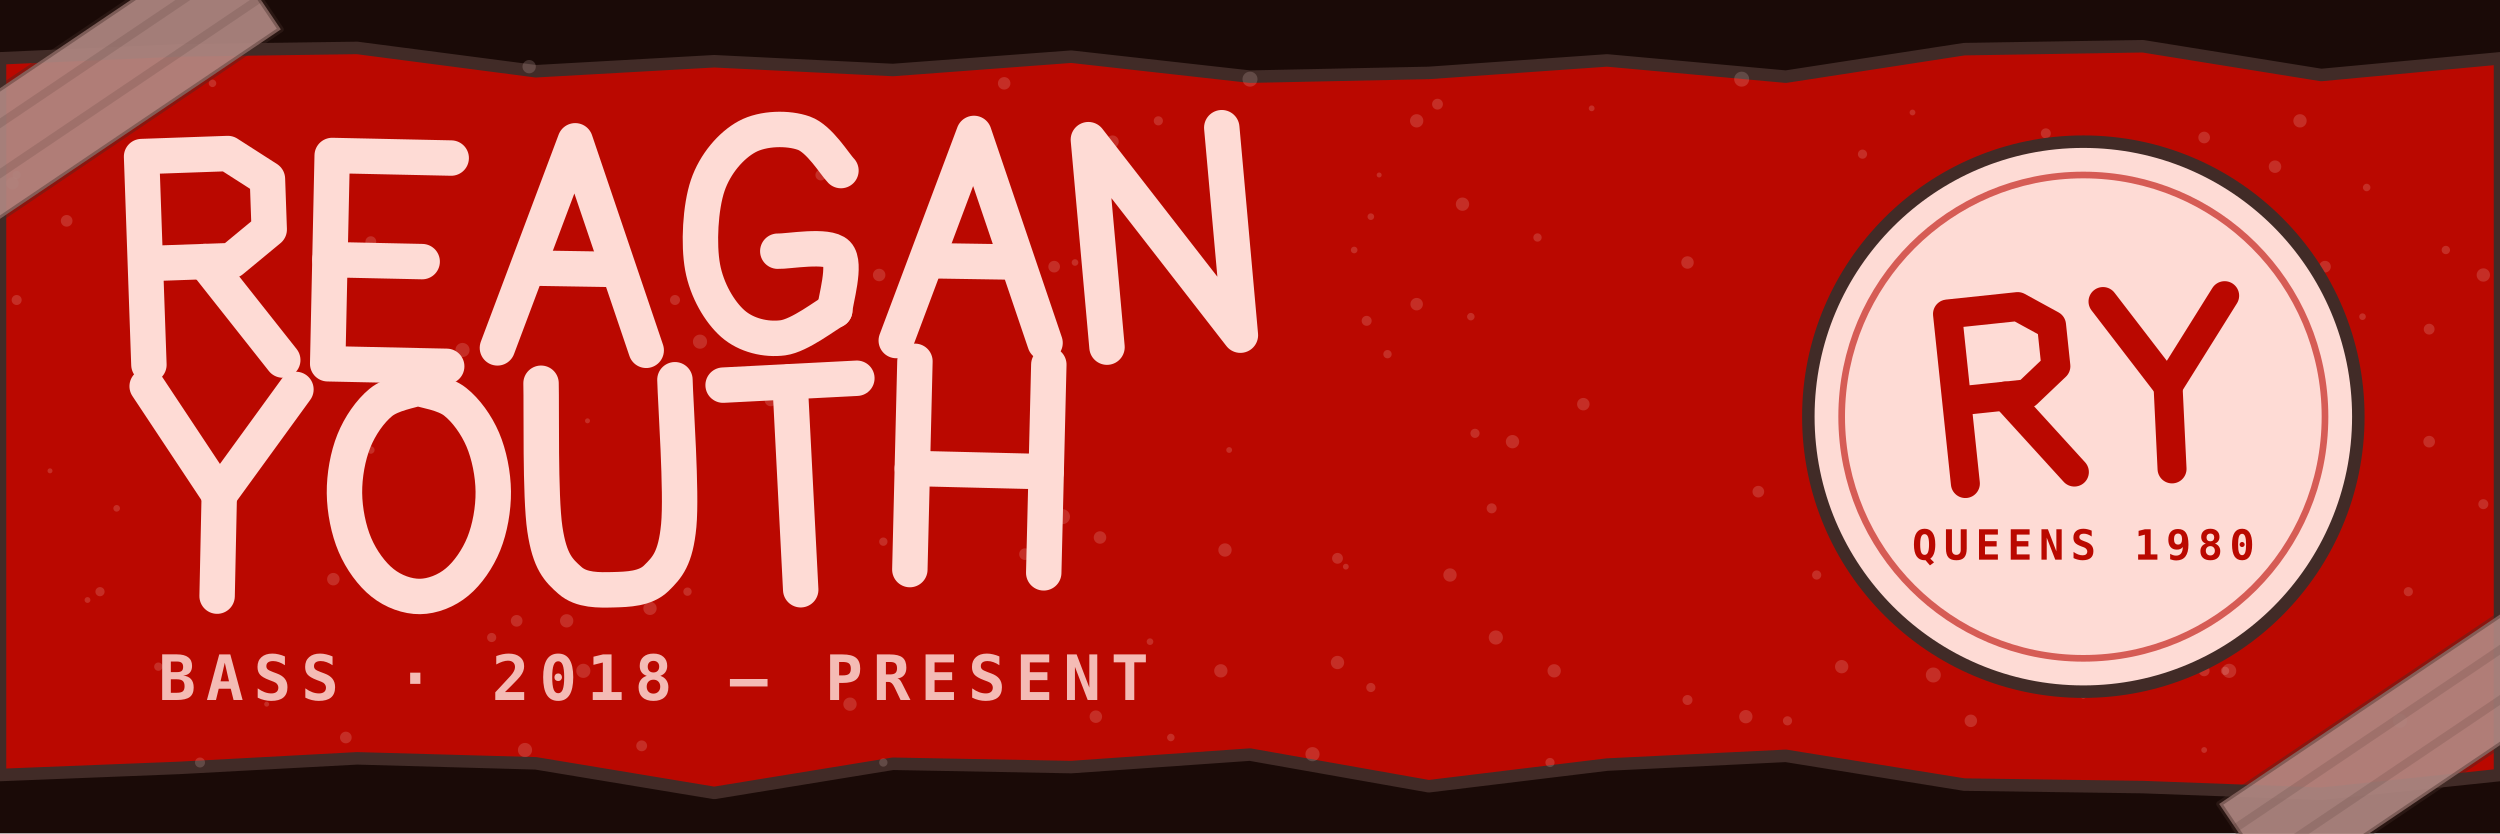
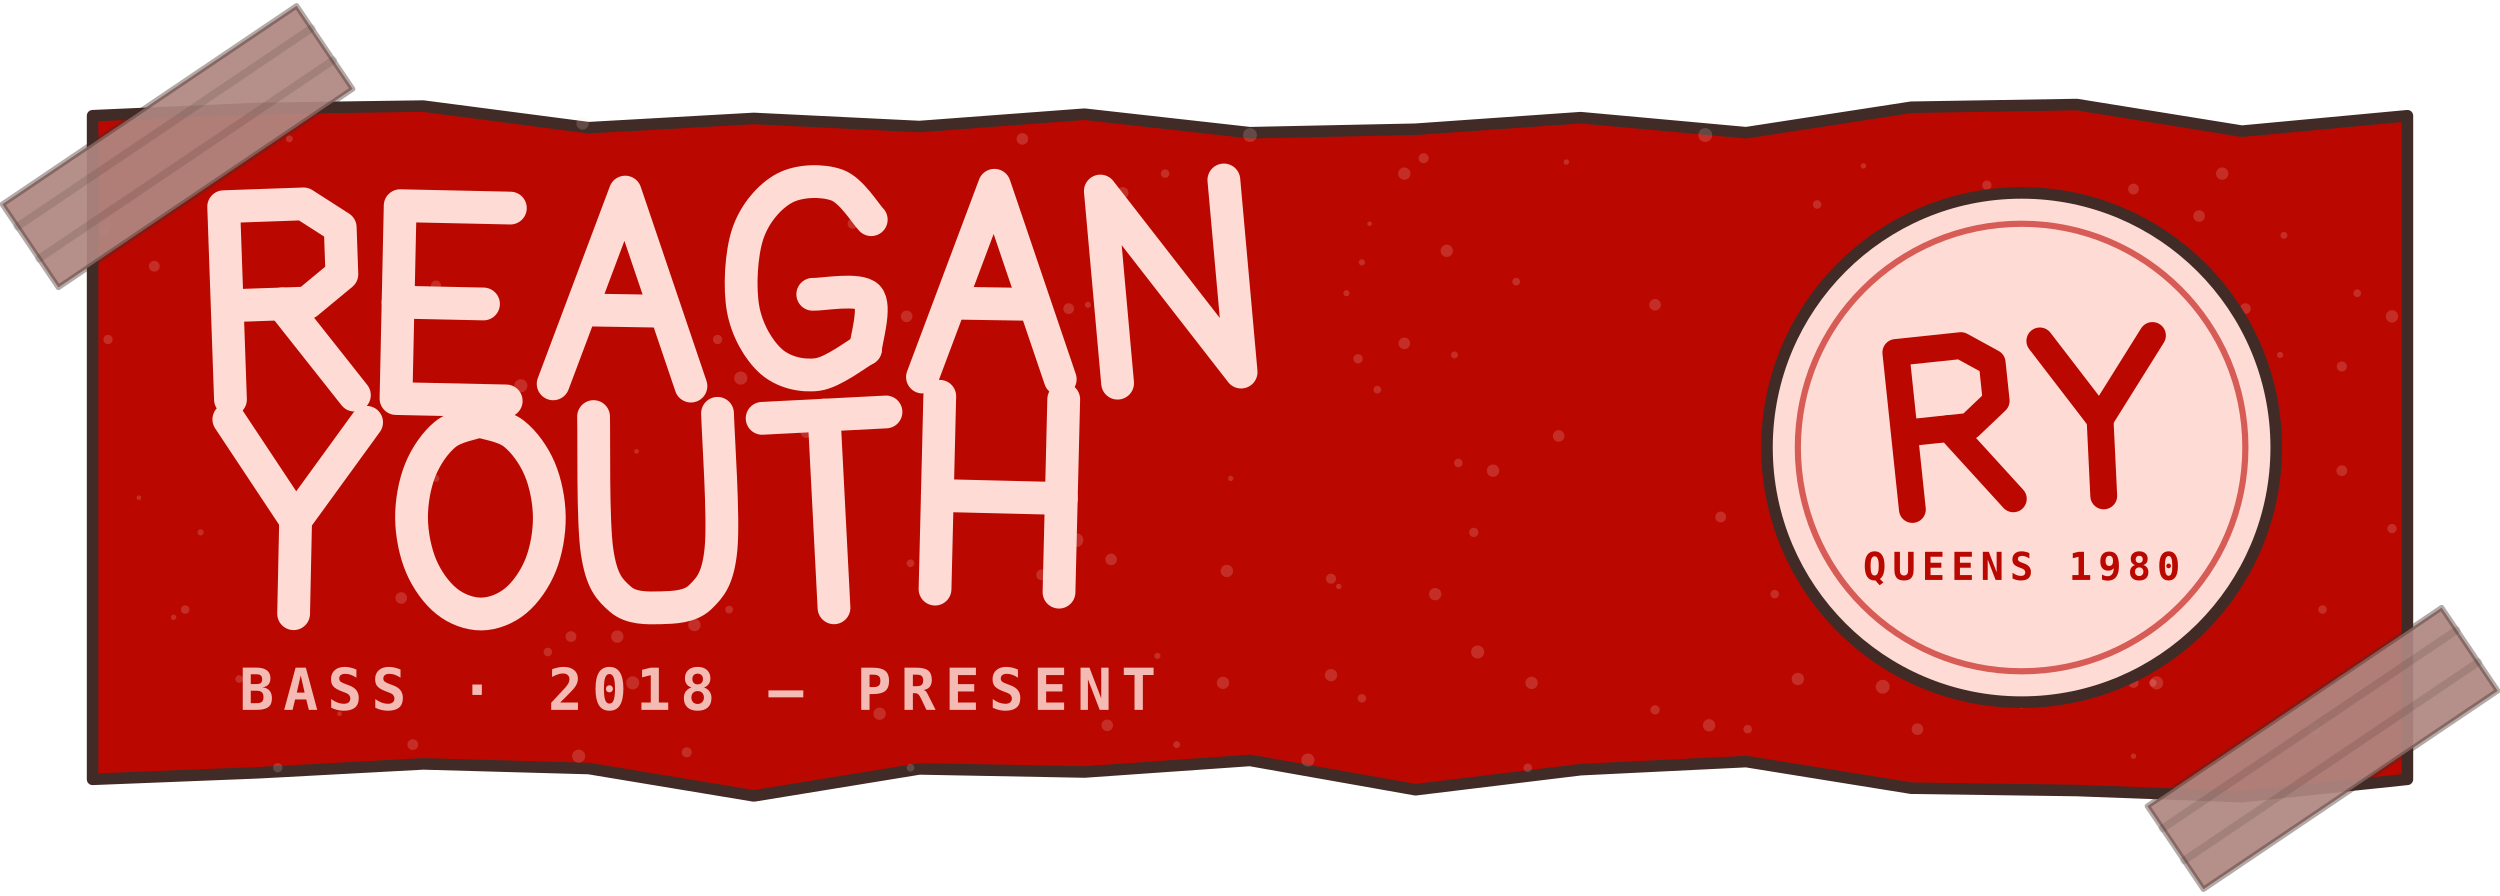
- <svg xmlns="http://www.w3.org/2000/svg" viewBox="0 0 600 200" width="600" height="200">
+ <svg xmlns="http://www.w3.org/2000/svg" viewBox="-24 -16 648 232" width="648" height="232">
  <defs>
    <pattern id="canvas" width="4" height="4" patternUnits="userSpaceOnUse">
      <path d="M0 0.5 H4 M0.5 0 V4" stroke="#412B27" stroke-opacity="0.12" stroke-width="0.8" />
    </pattern>
  </defs>
  <g stroke-linejoin="round" stroke-linecap="round">
-     <rect width="600" height="200" fill="#1A0A07" />
    <path d="M0.0 14.0 L42.9 12.1 L85.7 11.5 L128.6 17.1 L171.4 14.7 L214.3 16.8 L257.1 13.6 L300.0 18.4 L342.9 17.5 L385.7 14.5 L428.6 18.4 L471.4 11.8 L514.3 11.1 L557.1 18.0 L600.0 14.0 L600.0 186.0 L557.1 190.5 L514.3 188.9 L471.4 188.3 L428.6 181.4 L385.7 183.5 L342.9 188.7 L300.0 181.1 L257.1 184.1 L214.3 183.3 L171.4 190.3 L128.6 183.2 L85.7 182.0 L42.9 184.3 L0.0 186.0 Z" fill="#BA0800" stroke="#412B27" stroke-width="3" />
    <g fill="#FEDBD5" fill-opacity="0.18">
      <circle cx="554" cy="116" r="1.6" />
      <circle cx="464" cy="162" r="1.8" />
      <circle cx="382" cy="26" r="0.7" />
      <circle cx="539" cy="108" r="1.8" />
      <circle cx="372" cy="183" r="1.1" />
      <circle cx="535" cy="161" r="1.7" />
      <circle cx="253" cy="64" r="1.4" />
      <circle cx="405" cy="63" r="1.5" />
      <circle cx="526" cy="157" r="0.8" />
      <circle cx="321" cy="134" r="1.3" />
      <circle cx="141" cy="41" r="1.3" />
      <circle cx="552" cy="29" r="1.6" />
      <circle cx="168" cy="82" r="1.7" />
      <circle cx="447" cy="37" r="1.1" />
      <circle cx="264" cy="129" r="1.5" />
      <circle cx="480" cy="70" r="1.4" />
      <circle cx="328" cy="77" r="1.2" />
      <circle cx="321" cy="159" r="1.6" />
      <circle cx="185" cy="96" r="1.5" />
      <circle cx="241" cy="20" r="1.5" />
      <circle cx="21" cy="144" r="0.7" />
      <circle cx="36" cy="70" r="1.0" />
      <circle cx="149" cy="143" r="1.5" />
      <circle cx="124" cy="149" r="1.4" />
      <circle cx="348" cy="138" r="1.6" />
      <circle cx="345" cy="25" r="1.3" />
      <circle cx="48" cy="183" r="1.2" />
      <circle cx="358" cy="122" r="1.2" />
      <circle cx="353" cy="76" r="0.9" />
      <circle cx="212" cy="130" r="1.0" />
      <circle cx="329" cy="165" r="1.1" />
      <circle cx="89" cy="58" r="1.3" />
      <circle cx="529" cy="180" r="0.7" />
      <circle cx="459" cy="145" r="1.4" />
      <circle cx="529" cy="33" r="1.4" />
      <circle cx="340" cy="29" r="1.6" />
      <circle cx="89" cy="108" r="0.9" />
      <circle cx="281" cy="177" r="0.9" />
      <circle cx="473" cy="173" r="1.5" />
      <circle cx="176" cy="93" r="1.0" />
      <circle cx="83" cy="177" r="1.4" />
      <circle cx="475" cy="65" r="1.4" />
      <circle cx="255" cy="124" r="1.8" />
      <circle cx="534" cy="154" r="0.7" />
      <circle cx="258" cy="63" r="0.8" />
      <circle cx="521" cy="121" r="1.5" />
      <circle cx="546" cy="40" r="1.5" />
      <circle cx="24" cy="142" r="1.1" />
      <circle cx="51" cy="20" r="0.9" />
      <circle cx="4" cy="42" r="1.0" />
      <circle cx="578" cy="142" r="1.1" />
      <circle cx="126" cy="180" r="1.7" />
      <circle cx="492" cy="95" r="1.1" />
      <circle cx="111" cy="84" r="1.7" />
      <circle cx="333" cy="85" r="1.0" />
      <circle cx="267" cy="34" r="1.5" />
      <circle cx="325" cy="60" r="0.8" />
      <circle cx="276" cy="154" r="0.8" />
      <circle cx="583" cy="79" r="1.3" />
      <circle cx="4" cy="72" r="1.2" />
      <circle cx="141" cy="101" r="0.6" />
      <circle cx="510" cy="79" r="1.2" />
      <circle cx="354" cy="104" r="1.1" />
      <circle cx="567" cy="76" r="0.8" />
      <circle cx="16" cy="53" r="1.4" />
      <circle cx="329" cy="52" r="0.8" />
      <circle cx="192" cy="138" r="0.9" />
      <circle cx="153" cy="85" r="1.2" />
      <circle cx="529" cy="154" r="0.6" />
      <circle cx="118" cy="153" r="1.1" />
      <circle cx="251" cy="100" r="1.4" />
      <circle cx="510" cy="165" r="0.6" />
      <circle cx="490" cy="137" r="1.6" />
      <circle cx="568" cy="45" r="0.9" />
      <circle cx="436" cy="138" r="1.1" />
      <circle cx="513" cy="143" r="1.5" />
      <circle cx="446" cy="99" r="1.3" />
      <circle cx="211" cy="66" r="1.5" />
      <circle cx="351" cy="49" r="1.6" />
      <circle cx="405" cy="168" r="1.2" />
      <circle cx="587" cy="60" r="1.0" />
      <circle cx="113" cy="134" r="1.1" />
      <circle cx="246" cy="133" r="1.4" />
      <circle cx="165" cy="142" r="1.0" />
      <circle cx="583" cy="106" r="1.4" />
      <circle cx="64" cy="169" r="0.6" />
      <circle cx="429" cy="173" r="1.1" />
      <circle cx="442" cy="102" r="1.2" />
      <circle cx="422" cy="118" r="1.4" />
      <circle cx="442" cy="160" r="1.6" />
      <circle cx="3" cy="44" r="1.5" />
      <circle cx="300" cy="19" r="1.8" />
      <circle cx="154" cy="179" r="1.3" />
      <circle cx="80" cy="139" r="1.5" />
      <circle cx="495" cy="114" r="1.1" />
      <circle cx="250" cy="107" r="1.2" />
      <circle cx="507" cy="83" r="1.2" />
      <circle cx="558" cy="64" r="1.4" />
      <circle cx="263" cy="172" r="1.5" />
      <circle cx="555" cy="76" r="1.0" />
      <circle cx="12" cy="113" r="0.6" />
      <circle cx="212" cy="183" r="1.0" />
      <circle cx="315" cy="181" r="1.7" />
      <circle cx="38" cy="160" r="1.0" />
      <circle cx="127" cy="16" r="1.6" />
      <circle cx="459" cy="27" r="0.7" />
      <circle cx="363" cy="106" r="1.6" />
      <circle cx="162" cy="72" r="1.2" />
      <circle cx="596" cy="66" r="1.6" />
      <circle cx="340" cy="73" r="1.5" />
      <circle cx="419" cy="172" r="1.6" />
      <circle cx="369" cy="57" r="1.0" />
      <circle cx="293" cy="161" r="1.6" />
      <circle cx="500" cy="167" r="0.7" />
      <circle cx="418" cy="19" r="1.8" />
      <circle cx="576" cy="173" r="1.7" />
      <circle cx="534" cy="161" r="1.0" />
      <circle cx="278" cy="29" r="1.1" />
      <circle cx="491" cy="32" r="1.2" />
      <circle cx="204" cy="169" r="1.6" />
      <circle cx="136" cy="149" r="1.6" />
      <circle cx="28" cy="122" r="0.8" />
      <circle cx="156" cy="146" r="1.6" />
      <circle cx="533" cy="100" r="0.6" />
      <circle cx="331" cy="42" r="0.6" />
      <circle cx="520" cy="69" r="1.7" />
      <circle cx="295" cy="108" r="0.7" />
      <circle cx="481" cy="158" r="1.5" />
      <circle cx="197" cy="42" r="1.3" />
      <circle cx="596" cy="121" r="1.2" />
      <circle cx="323" cy="136" r="0.7" />
      <circle cx="145" cy="48" r="1.3" />
      <circle cx="470" cy="65" r="0.9" />
      <circle cx="380" cy="97" r="1.5" />
      <circle cx="529" cy="161" r="1.3" />
      <circle cx="294" cy="132" r="1.6" />
      <circle cx="140" cy="161" r="1.7" />
      <circle cx="463" cy="153" r="1.0" />
      <circle cx="373" cy="161" r="1.6" />
      <circle cx="359" cy="153" r="1.7" />
    </g>
    <g transform="translate(34 38) rotate(-2) scale(3.5714)" fill="none" stroke="#FEDBD5" stroke-width="2.38" stroke-linecap="round" stroke-linejoin="round">
      <g transform="translate(0.00 -0.12) rotate(-0.02 4.5 7)">
        <path d="M0.00 14.00 L0.00 0.00 L5.80 0.00 L8.40 1.80 L8.40 5.20 L5.80 7.20 L0.00 7.20" />
        <path d="M4.00 7.20 L9.00 14.00" />
      </g>
      <g transform="translate(12.40 0.47) rotate(3.24 4.0 7)">
        <path d="M8.00 0.00 L0.00 0.00 L0.00 14.00 L8.00 14.00" />
        <path d="M0.00 7.00 L6.20 7.00" />
      </g>
      <g transform="translate(23.80 -0.17) rotate(2.94 5.0 7)">
        <path d="M0.00 14.00 L5.00 0.00 L10.00 14.00" />
        <path d="M2.30 8.60 L7.70 8.60" />
      </g>
      <g transform="translate(37.20 -0.50) rotate(4.54 5.0 7)">
        <path d="M9.40 2.60 C8.97 2.20 7.87 0.53 6.80 0.20 C5.73 -0.13 4.05 -0.03 3.00 0.60 C1.95 1.23 0.93 2.52 0.50 4.00 C0.07 5.48 0.05 7.97 0.40 9.50 C0.75 11.03 1.67 12.45 2.60 13.20 C3.53 13.95 4.87 14.20 6.00 14.00 C7.13 13.80 8.83 12.33 9.40 12.00" />
        <path d="M9.40 12.00 C9.40 11.37 10.07 8.83 9.40 8.20 C8.73 7.57 6.07 8.20 5.40 8.20" />
      </g>
      <g transform="translate(50.60 0.27) rotate(2.91 5.0 7)">
        <path d="M0.00 14.00 L5.00 0.00 L10.00 14.00" />
        <path d="M2.30 8.60 L7.70 8.60" />
      </g>
      <g transform="translate(64.00 0.71) rotate(-3.13 4.5 7)">
        <path d="M0.00 14.00 L0.00 0.00 L9.00 14.00 L9.00 0.00" />
      </g>
    </g>
    <g transform="translate(34 96) rotate(-2) scale(3.5714)" fill="none" stroke="#FEDBD5" stroke-width="2.38" stroke-linecap="round" stroke-linejoin="round">
      <g transform="translate(0.00 -0.64) rotate(3.22 5.0 7)">
        <path d="M0.00 0.00 L5.00 7.20 L10.00 0.00" />
        <path d="M5.00 7.20 L5.00 14.00" />
      </g>
      <g transform="translate(13.40 -0.15) rotate(1.42 5.0 7)">
        <path d="M5.00 0.00 C5.42 0.16 6.78 0.35 7.50 0.94 C8.22 1.52 8.91 2.49 9.33 3.50 C9.75 4.51 10.00 5.83 10.00 7.00 C10.00 8.17 9.75 9.49 9.33 10.50 C8.91 11.51 8.22 12.48 7.50 13.06 C6.78 13.65 5.83 14.00 5.00 14.00 C4.17 14.00 3.22 13.65 2.50 13.06 C1.78 12.48 1.09 11.51 0.67 10.50 C0.25 9.49 0.00 8.17 0.00 7.00 C0.00 5.83 0.25 4.51 0.67 3.50 C1.09 2.49 1.78 1.52 2.50 0.94 C3.22 0.35 4.58 0.16 5.00 0.00" />
      </g>
      <g transform="translate(26.80 -0.15) rotate(0.50 4.5 7)">
        <path d="M0.00 0.00 C0.00 1.63 -0.27 7.58 0.00 9.80 C0.27 12.02 0.85 12.60 1.60 13.30 C2.35 14.00 3.53 14.00 4.50 14.00 C5.47 14.00 6.65 14.00 7.40 13.30 C8.15 12.60 8.73 12.02 9.00 9.80 C9.27 7.58 9.00 1.63 9.00 0.00" />
      </g>
      <g transform="translate(39.20 0.29) rotate(-0.95 4.5 7)">
        <path d="M0.00 0.00 L9.00 0.00" />
        <path d="M4.50 0.00 L4.50 14.00" />
      </g>
      <g transform="translate(51.60 -0.53) rotate(3.40 4.5 7)">
        <path d="M0.00 0.00 L0.00 14.00" />
        <path d="M9.00 0.00 L9.00 14.00" />
        <path d="M0.00 7.20 L9.00 7.20" />
      </g>
    </g>
    <text x="38" y="168" font-family="ui-monospace, Menlo, monospace" font-size="15" font-weight="700" letter-spacing="2.4" fill="#FEDBD5" fill-opacity="0.85">BASS · 2018 – PRESENT</text>
    <circle cx="500" cy="100" r="66" fill="#FEDBD5" stroke="#412B27" stroke-width="3" />
    <circle cx="500" cy="100" r="58" fill="none" stroke="#BA0800" stroke-opacity="0.6" stroke-width="1.6" />
    <g transform="translate(500 72.28) rotate(-6) scale(2.9229)" fill="none" stroke="#BA0800" stroke-width="2.38" stroke-linecap="round" stroke-linejoin="round">
      <g transform="translate(-11.20 -0.12) rotate(-0.02 4.5 7)">
        <path d="M0.00 14.00 L0.00 0.00 L5.80 0.00 L8.40 1.80 L8.40 5.20 L5.80 7.20 L0.00 7.20" />
        <path d="M4.00 7.20 L9.00 14.00" />
      </g>
      <g transform="translate(1.20 0.47) rotate(3.24 5.0 7)">
        <path d="M0.00 0.00 L5.00 7.20 L10.00 0.00" />
        <path d="M5.00 7.20 L5.00 14.00" />
      </g>
    </g>
    <text x="500" y="134.32" transform="rotate(0 500 134.32)" text-anchor="middle" font-family="ui-monospace, Menlo, monospace" font-size="10" font-weight="700" letter-spacing="1.6" fill="#BA0800">QUEENS 1980</text>
    <g transform="translate(22 22) rotate(-34)">
      <rect x="-46" y="-13" width="92" height="26" fill="#AF8781" fill-opacity="0.92" stroke="#412B27" stroke-opacity="0.4" stroke-width="1.4" />
      <path d="M-46 -6 H46 M-46 4 H46" stroke="#412B27" stroke-opacity="0.15" stroke-width="2" />
    </g>
    <g transform="translate(578 178) rotate(-34)">
      <rect x="-46" y="-13" width="92" height="26" fill="#AF8781" fill-opacity="0.92" stroke="#412B27" stroke-opacity="0.4" stroke-width="1.4" />
      <path d="M-46 -6 H46 M-46 4 H46" stroke="#412B27" stroke-opacity="0.15" stroke-width="2" />
    </g>
  </g>
</svg>
